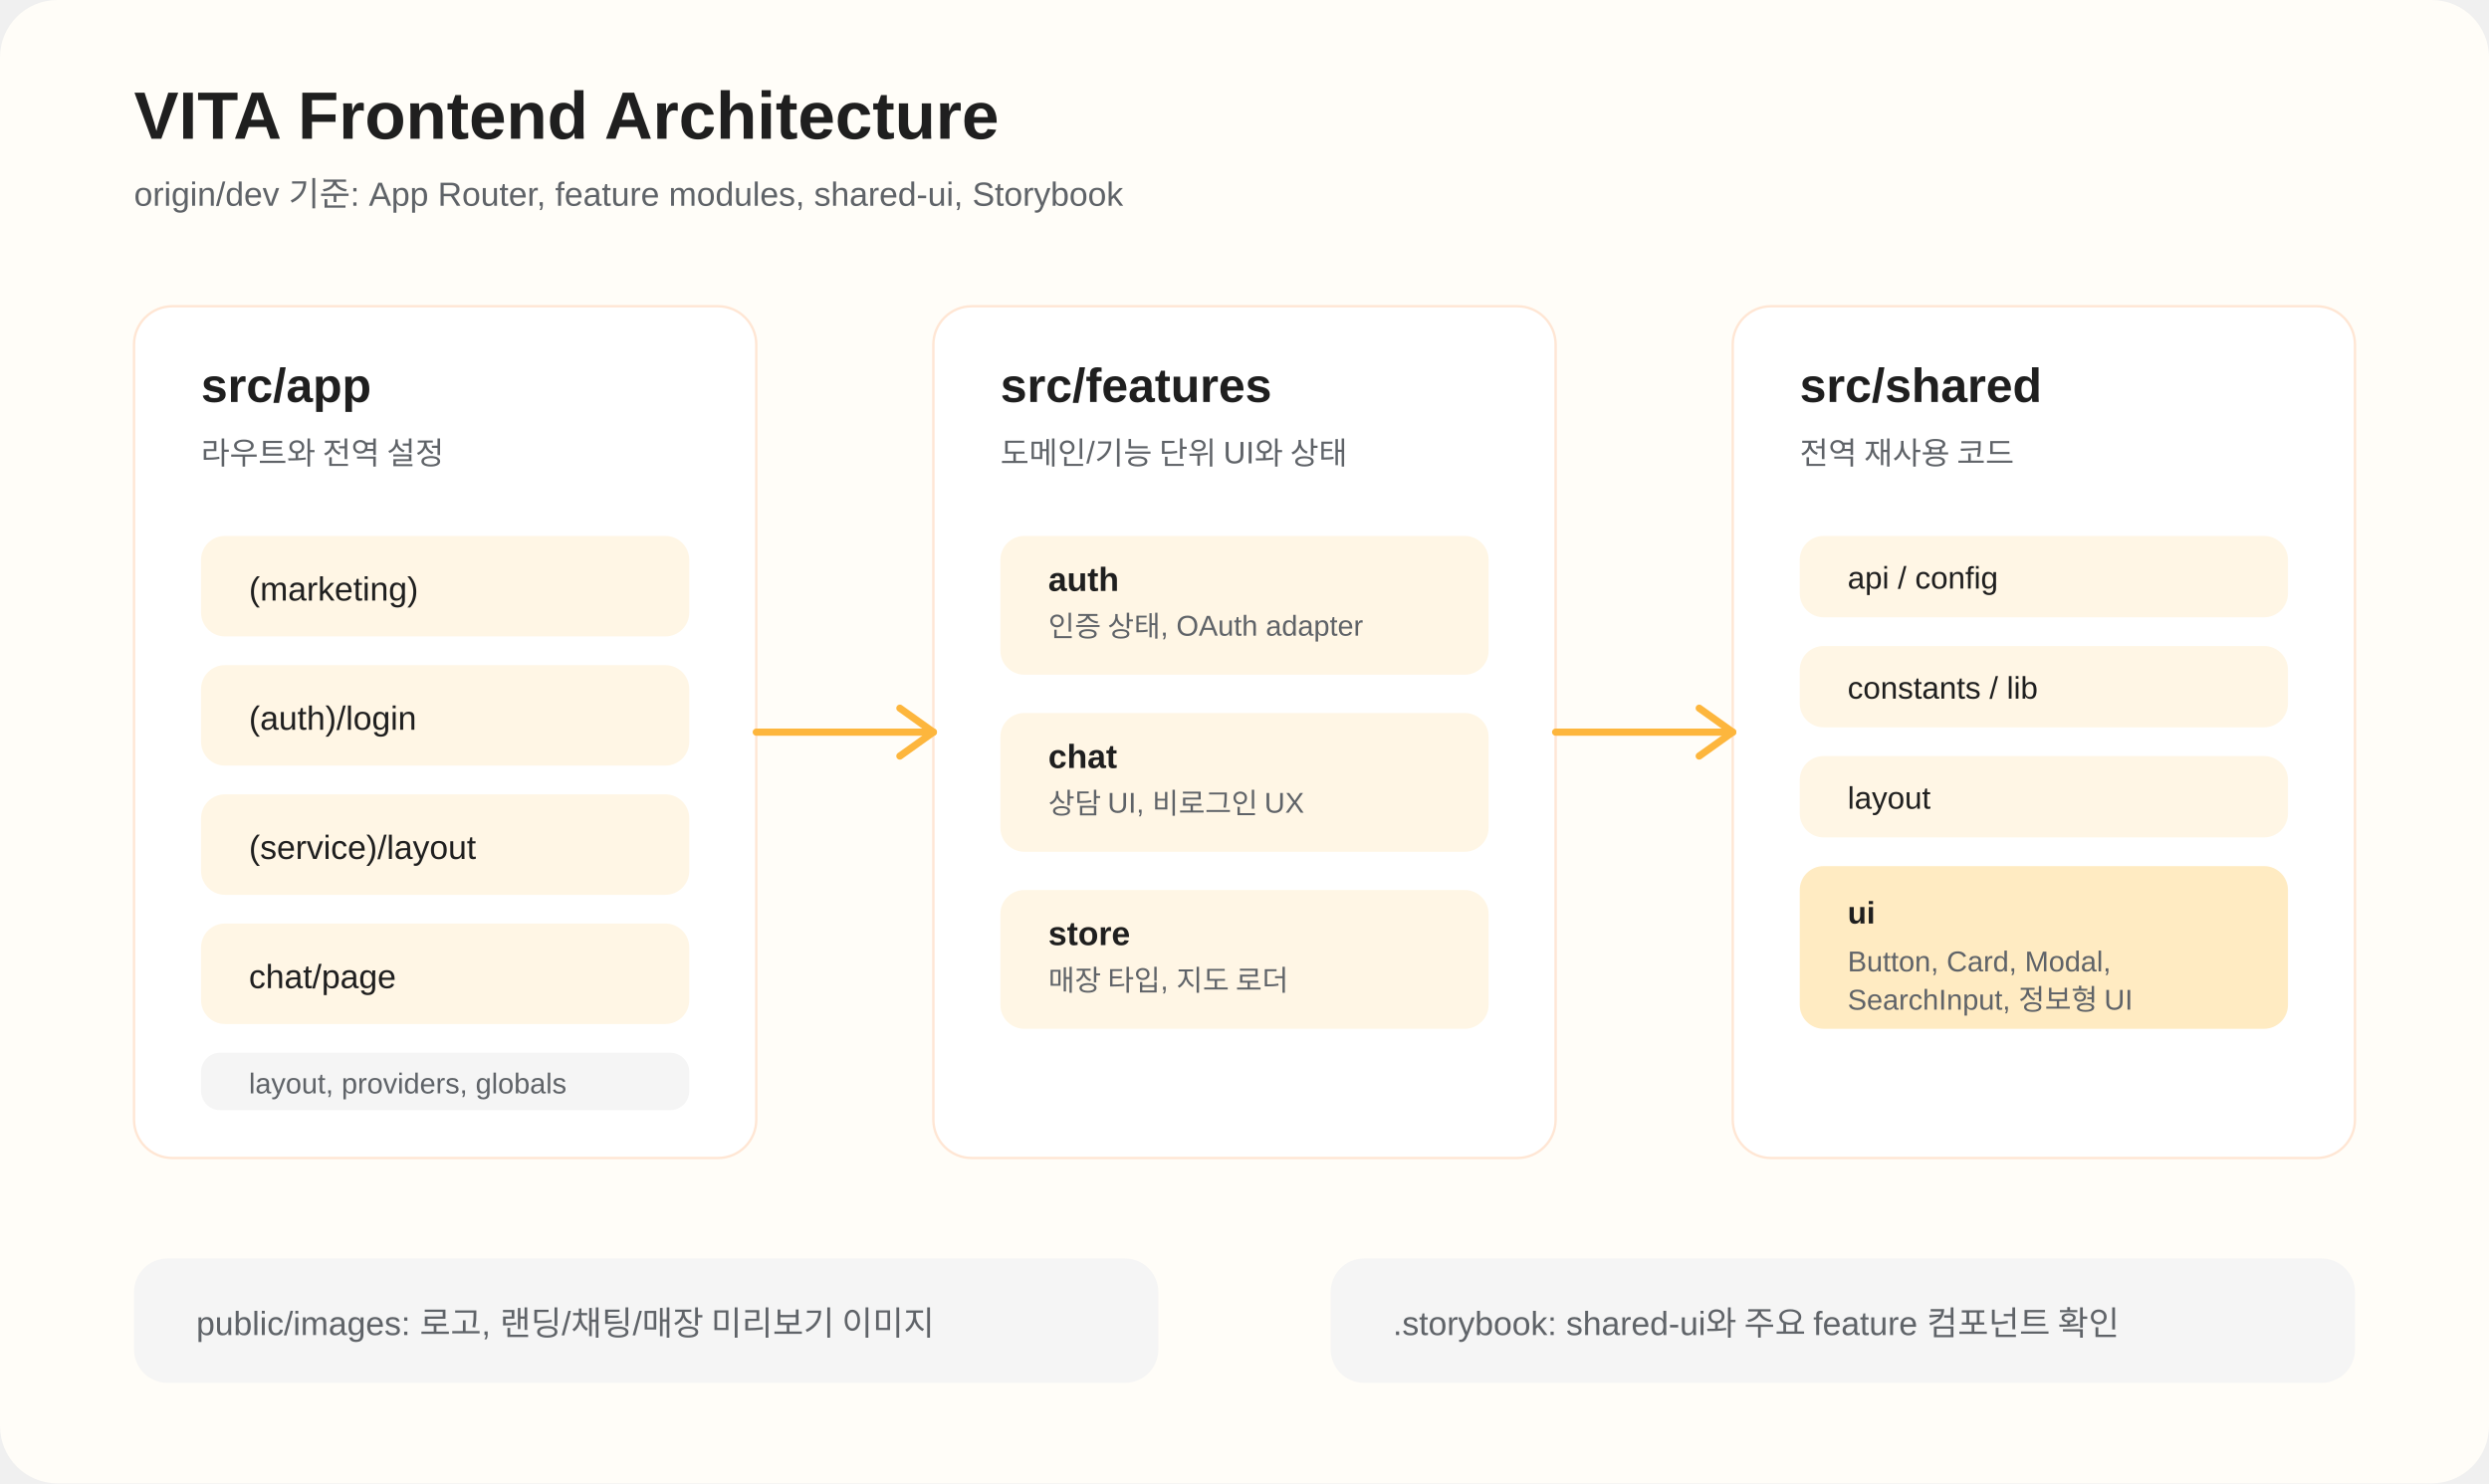
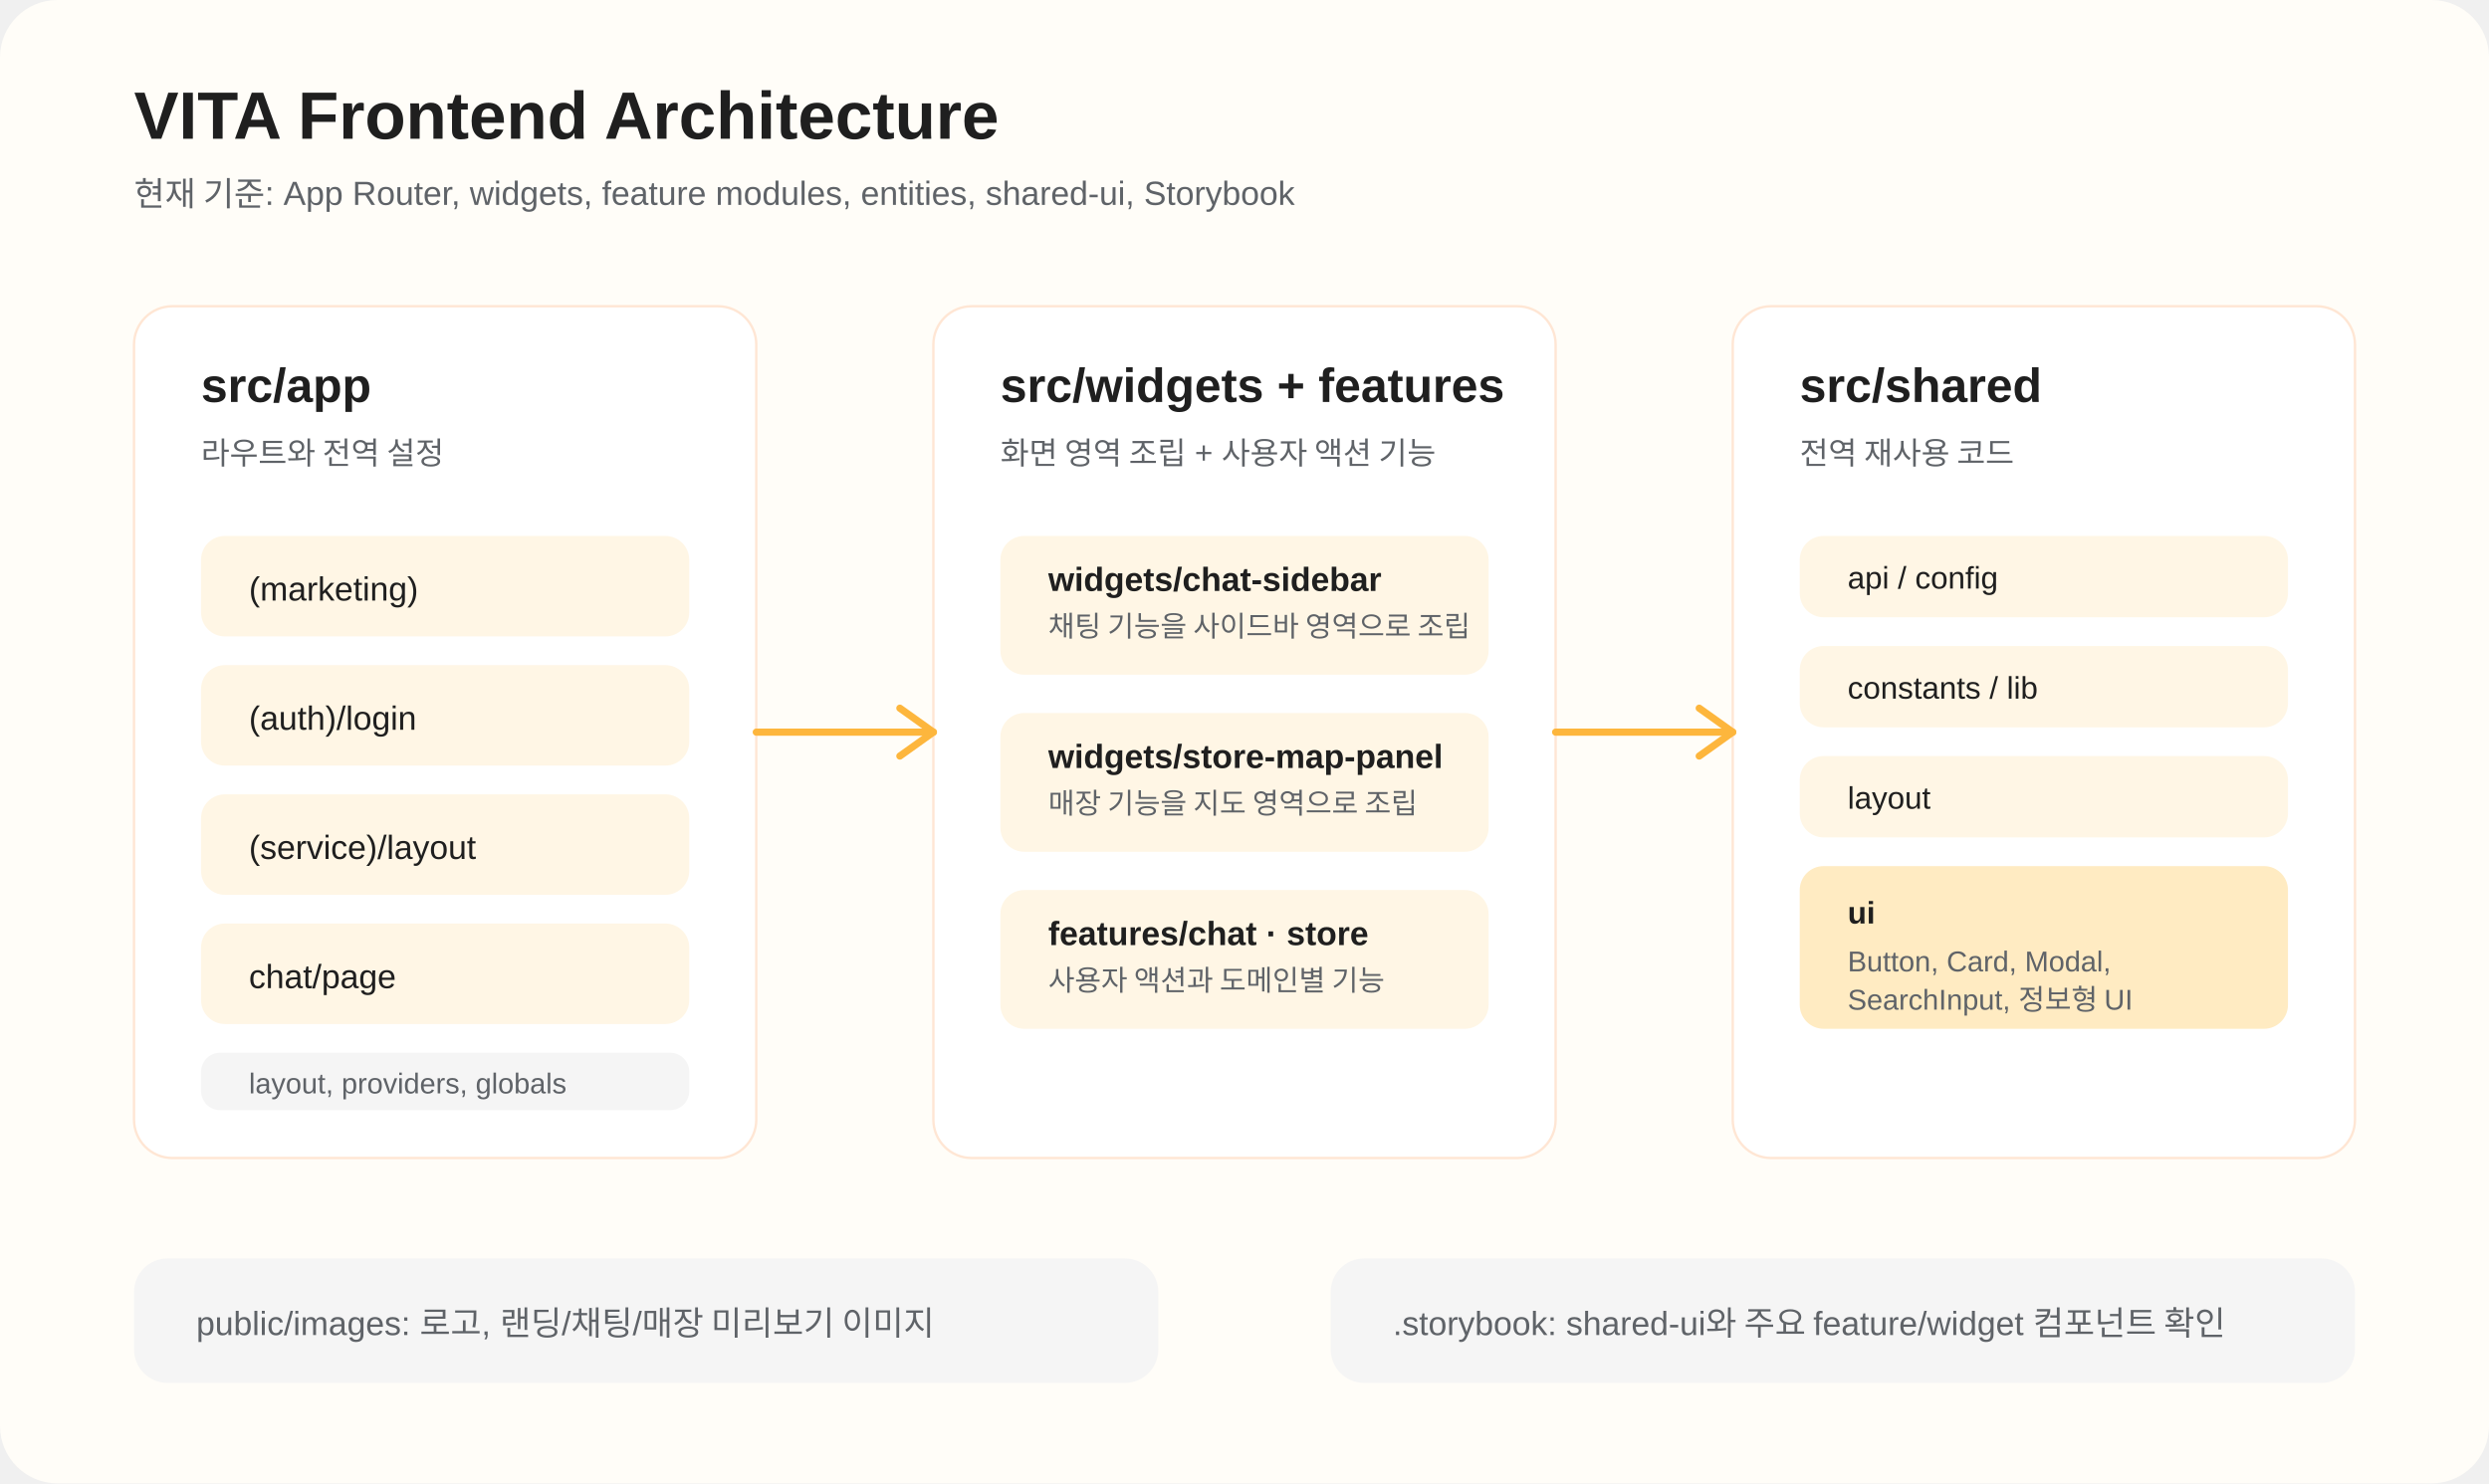
<svg xmlns="http://www.w3.org/2000/svg" width="1040" height="620" viewBox="0 0 1040 620" fill="none" role="img" aria-labelledby="title desc">
  <rect width="1040" height="620" rx="24" fill="#FFFDF8" />
  <text x="56" y="58" fill="#1F1F1F" font-family="Arial, sans-serif" font-size="28" font-weight="700">VITA Frontend Architecture</text>
-   <text x="56" y="86" fill="#5F6368" font-family="Arial, sans-serif" font-size="14">origin/dev 기준: App Router, feature modules, shared-ui, Storybook</text>
+   <text x="56" y="86" fill="#5F6368" font-family="Arial, sans-serif" font-size="14">현재 기준: App Router, widgets, feature modules, entities, shared-ui, Storybook</text>
  <rect x="56" y="128" width="260" height="356" rx="16" fill="#FFFFFF" stroke="#FFE6D4" />
  <text x="84" y="168" fill="#1F1F1F" font-family="Arial, sans-serif" font-size="20" font-weight="700">src/app</text>
  <text x="84" y="194" fill="#5F6368" font-family="Arial, sans-serif" font-size="13">라우트와 전역 설정</text>
  <rect x="84" y="224" width="204" height="42" rx="10" fill="#FFF6E5" />
  <text x="104" y="251" fill="#1F1F1F" font-family="Arial, sans-serif" font-size="14">(marketing)</text>
  <rect x="84" y="278" width="204" height="42" rx="10" fill="#FFF6E5" />
  <text x="104" y="305" fill="#1F1F1F" font-family="Arial, sans-serif" font-size="14">(auth)/login</text>
  <rect x="84" y="332" width="204" height="42" rx="10" fill="#FFF6E5" />
  <text x="104" y="359" fill="#1F1F1F" font-family="Arial, sans-serif" font-size="14">(service)/layout</text>
  <rect x="84" y="386" width="204" height="42" rx="10" fill="#FFF6E5" />
  <text x="104" y="413" fill="#1F1F1F" font-family="Arial, sans-serif" font-size="14">chat/page</text>
  <rect x="84" y="440" width="204" height="24" rx="8" fill="#F5F5F5" />
  <text x="104" y="457" fill="#5F6368" font-family="Arial, sans-serif" font-size="12">layout, providers, globals</text>
  <rect x="390" y="128" width="260" height="356" rx="16" fill="#FFFFFF" stroke="#FFE6D4" />
-   <text x="418" y="168" fill="#1F1F1F" font-family="Arial, sans-serif" font-size="20" font-weight="700">src/features</text>
-   <text x="418" y="194" fill="#5F6368" font-family="Arial, sans-serif" font-size="13">도메인/기능 단위 UI와 상태</text>
+   <text x="418" y="168" fill="#1F1F1F" font-family="Arial, sans-serif" font-size="20" font-weight="700">src/widgets + features</text>
+   <text x="418" y="194" fill="#5F6368" font-family="Arial, sans-serif" font-size="13">화면 영역 조립 + 사용자 액션 기능</text>
  <rect x="418" y="224" width="204" height="58" rx="10" fill="#FFF6E5" />
-   <text x="438" y="247" fill="#1F1F1F" font-family="Arial, sans-serif" font-size="14" font-weight="700">auth</text>
-   <text x="438" y="266" fill="#5F6368" font-family="Arial, sans-serif" font-size="12">인증 상태, OAuth adapter</text>
+   <text x="438" y="247" fill="#1F1F1F" font-family="Arial, sans-serif" font-size="14" font-weight="700">widgets/chat-sidebar</text>
+   <text x="438" y="266" fill="#5F6368" font-family="Arial, sans-serif" font-size="12">채팅 기능을 사이드바 영역으로 조립</text>
  <rect x="418" y="298" width="204" height="58" rx="10" fill="#FFF6E5" />
-   <text x="438" y="321" fill="#1F1F1F" font-family="Arial, sans-serif" font-size="14" font-weight="700">chat</text>
-   <text x="438" y="340" fill="#5F6368" font-family="Arial, sans-serif" font-size="12">상담 UI, 비로그인 UX</text>
+   <text x="438" y="321" fill="#1F1F1F" font-family="Arial, sans-serif" font-size="14" font-weight="700">widgets/store-map-panel</text>
+   <text x="438" y="340" fill="#5F6368" font-family="Arial, sans-serif" font-size="12">매장 기능을 지도 영역으로 조립</text>
  <rect x="418" y="372" width="204" height="58" rx="10" fill="#FFF6E5" />
-   <text x="438" y="395" fill="#1F1F1F" font-family="Arial, sans-serif" font-size="14" font-weight="700">store</text>
-   <text x="438" y="414" fill="#5F6368" font-family="Arial, sans-serif" font-size="12">매장 타입, 지도 로더</text>
+   <text x="438" y="395" fill="#1F1F1F" font-family="Arial, sans-serif" font-size="14" font-weight="700">features/chat · store</text>
+   <text x="438" y="414" fill="#5F6368" font-family="Arial, sans-serif" font-size="12">사용자 액션과 도메인별 기능</text>
  <rect x="724" y="128" width="260" height="356" rx="16" fill="#FFFFFF" stroke="#FFE6D4" />
  <text x="752" y="168" fill="#1F1F1F" font-family="Arial, sans-serif" font-size="20" font-weight="700">src/shared</text>
  <text x="752" y="194" fill="#5F6368" font-family="Arial, sans-serif" font-size="13">전역 재사용 코드</text>
  <rect x="752" y="224" width="204" height="34" rx="10" fill="#FFF6E5" />
  <text x="772" y="246" fill="#1F1F1F" font-family="Arial, sans-serif" font-size="13">api / config</text>
  <rect x="752" y="270" width="204" height="34" rx="10" fill="#FFF6E5" />
  <text x="772" y="292" fill="#1F1F1F" font-family="Arial, sans-serif" font-size="13">constants / lib</text>
  <rect x="752" y="316" width="204" height="34" rx="10" fill="#FFF6E5" />
  <text x="772" y="338" fill="#1F1F1F" font-family="Arial, sans-serif" font-size="13">layout</text>
  <rect x="752" y="362" width="204" height="68" rx="10" fill="#FFEBC2" />
  <text x="772" y="386" fill="#1F1F1F" font-family="Arial, sans-serif" font-size="13" font-weight="700">ui</text>
  <text x="772" y="406" fill="#5F6368" font-family="Arial, sans-serif" font-size="12">Button, Card, Modal,</text>
  <text x="772" y="422" fill="#5F6368" font-family="Arial, sans-serif" font-size="12">SearchInput, 정보형 UI</text>
  <path d="M316 306H390" stroke="#FDB63D" stroke-width="3" stroke-linecap="round" />
  <path d="M376 296L390 306L376 316" stroke="#FDB63D" stroke-width="3" stroke-linecap="round" stroke-linejoin="round" />
  <path d="M650 306H724" stroke="#FDB63D" stroke-width="3" stroke-linecap="round" />
  <path d="M710 296L724 306L710 316" stroke="#FDB63D" stroke-width="3" stroke-linecap="round" stroke-linejoin="round" />
  <rect x="56" y="526" width="428" height="52" rx="14" fill="#F5F5F5" />
  <text x="82" y="558" fill="#5F6368" font-family="Arial, sans-serif" font-size="14">public/images: 로고, 랜딩/채팅/매장 미리보기 이미지</text>
  <rect x="556" y="526" width="428" height="52" rx="14" fill="#F5F5F5" />
-   <text x="582" y="558" fill="#5F6368" font-family="Arial, sans-serif" font-size="14">.storybook: shared-ui와 주요 feature 컴포넌트 확인</text>
+   <text x="582" y="558" fill="#5F6368" font-family="Arial, sans-serif" font-size="14">.storybook: shared-ui와 주요 feature/widget 컴포넌트 확인</text>
</svg>
